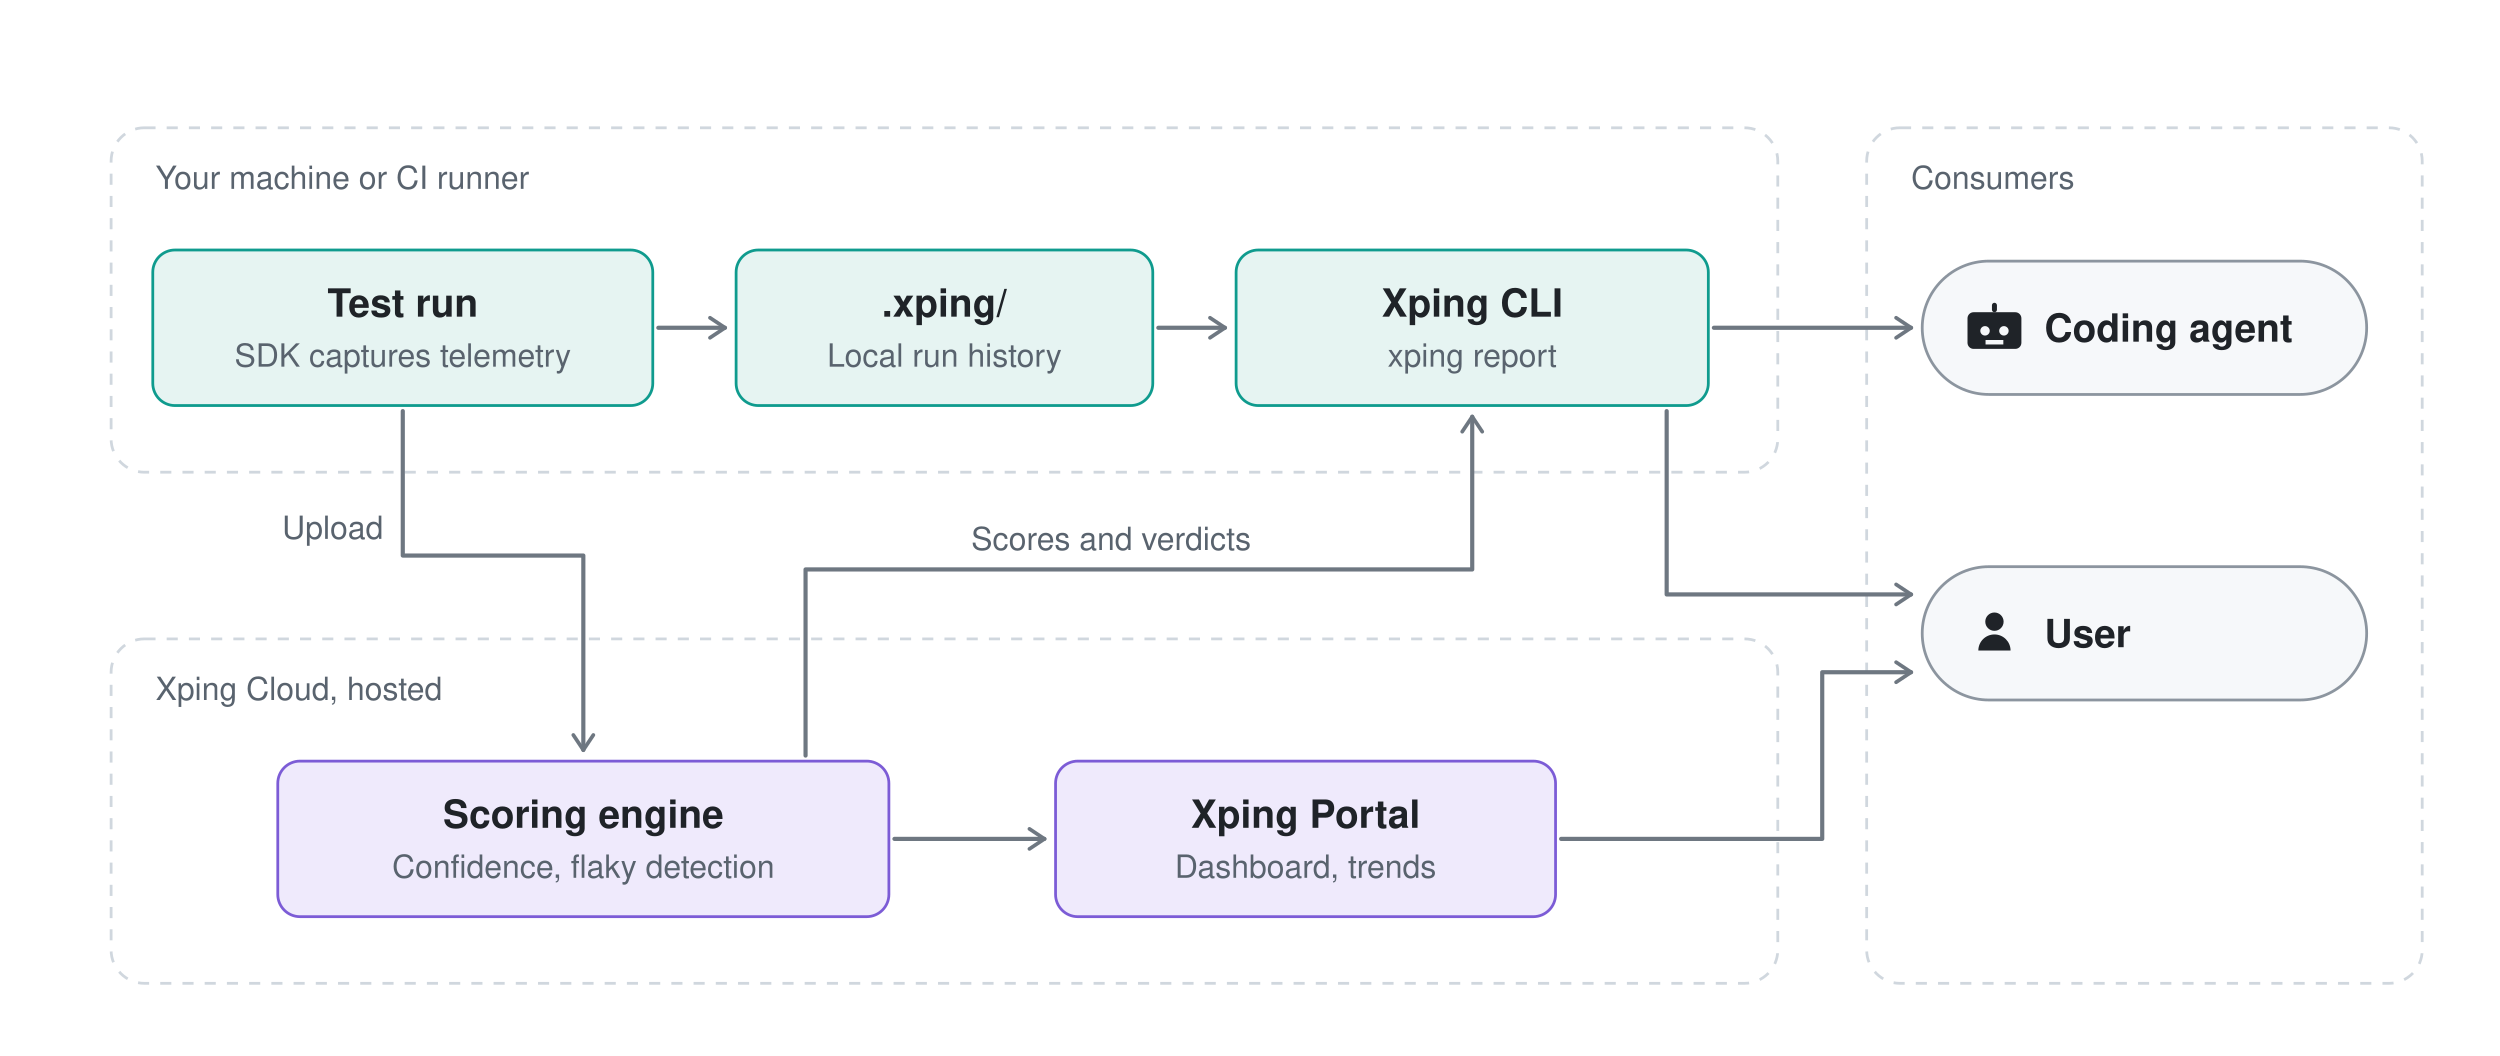
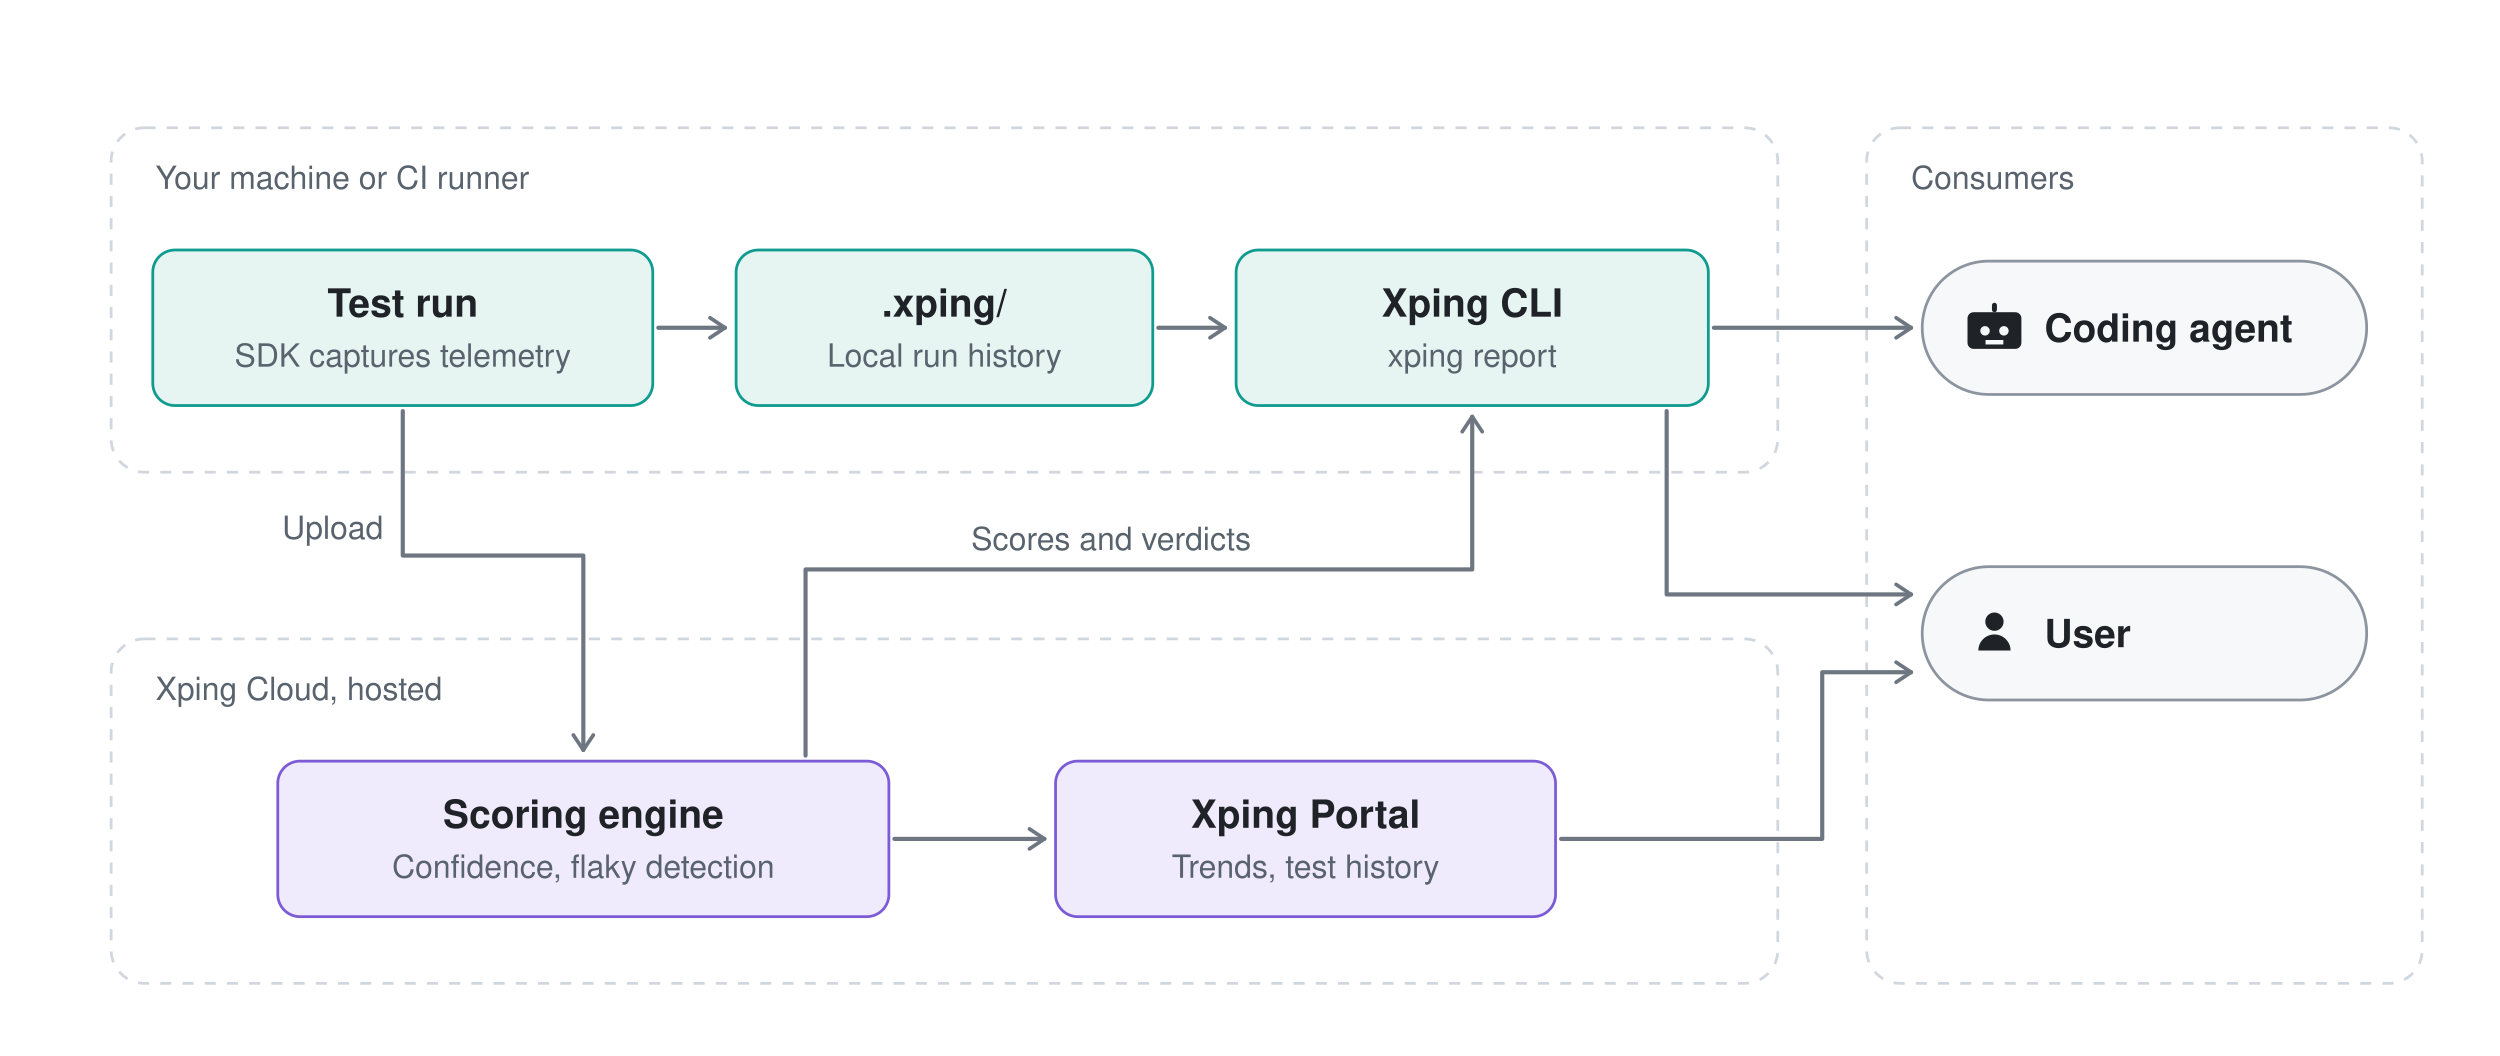
<svg xmlns="http://www.w3.org/2000/svg" width="900" height="380" viewBox="0 0 900 380" role="img" aria-labelledby="title desc">
  <style>
    .lane   { fill: none; stroke: #d0d7de; stroke-width: 1; stroke-dasharray: 4 4; }
    .lbl    { font-size: 11.5px; fill: #59636e; }
    .th     { font-size: 14px; font-weight: 600; fill: #1f2328; }
    .ts     { font-size: 11.5px; fill: #59636e; }
    .ico    { fill: #1f2328; }
    .arr    { fill: none; stroke: #6e7781; stroke-width: 1.5; stroke-linecap: round; stroke-linejoin: round; }
    .b-loc  { fill: #e6f4f2; stroke: #0f9b8e; stroke-width: 1; }
    .b-cld  { fill: #efeafc; stroke: #7c5cd6; stroke-width: 1; }
    .b-act  { fill: #f6f8fa; stroke: #8c959f; stroke-width: 1; }
    text    { font-family: -apple-system, BlinkMacSystemFont, "Segoe UI", Helvetica, Arial, sans-serif; }

    @media (prefers-color-scheme: dark) {
      .lane  { stroke: #3d444d; }
      .lbl   { fill: #9198a1; }
      .th    { fill: #e6edf3; }
      .ts    { fill: #9198a1; }
      .ico   { fill: #e6edf3; }
      .arr   { stroke: #8b949e; }
      .b-loc { fill: #0e332f; stroke: #2dd4bf; }
      .b-cld { fill: #241f45; stroke: #a78bfa; }
      .b-act { fill: #21262d; stroke: #6e7781; }
    }
  </style>
  <defs>
    <marker id="ah" viewBox="0 0 10 10" refX="8" refY="5" markerWidth="6" markerHeight="6" orient="auto-start-reverse">
      <path class="arr" d="M2 1L8 5L2 9" />
    </marker>
  </defs>
  <rect class="lane" x="40" y="46" width="600" height="124" rx="12" />
  <text class="lbl" x="56" y="68">Your machine or CI runner</text>
  <g>
    <rect class="b-loc" x="55" y="90" width="180" height="56" rx="8" />
    <text class="th" x="145" y="114" text-anchor="middle">Test run</text>
    <text class="ts" x="145" y="132" text-anchor="middle">SDK captures telemetry</text>
  </g>
  <g>
    <rect class="b-loc" x="265" y="90" width="150" height="56" rx="8" />
    <text class="th" x="340" y="114" text-anchor="middle">.xping/</text>
    <text class="ts" x="340" y="132" text-anchor="middle">Local run history</text>
  </g>
  <g>
    <rect class="b-loc" x="445" y="90" width="170" height="56" rx="8" />
    <text class="th" x="530" y="114" text-anchor="middle">Xping CLI</text>
    <text class="ts" x="530" y="132" text-anchor="middle">xping report</text>
  </g>
  <rect class="lane" x="40" y="230" width="600" height="124" rx="12" />
  <text class="lbl" x="56" y="252">Xping Cloud, hosted</text>
  <g>
    <rect class="b-cld" x="100" y="274" width="220" height="56" rx="8" />
    <text class="th" x="210" y="298" text-anchor="middle">Scoring engine</text>
    <text class="ts" x="210" y="316" text-anchor="middle">Confidence, flaky detection</text>
  </g>
  <g>
    <rect class="b-cld" x="380" y="274" width="180" height="56" rx="8" />
    <text class="th" x="470" y="298" text-anchor="middle">Xping Portal</text>
-     <text class="ts" x="470" y="316" text-anchor="middle">Dashboard, trends</text>
+     <text class="ts" x="470" y="316" text-anchor="middle">Trends, test history</text>
  </g>
  <rect class="lane" x="672" y="46" width="200" height="308" rx="12" />
  <text class="lbl" x="688" y="68">Consumers</text>
  <g>
    <rect class="b-act" x="692" y="94" width="160" height="48" rx="24" />
    <g transform="translate(718,118)">
      <rect class="ico" x="-0.9" y="-9" width="1.8" height="3.4" rx="0.9" />
      <path class="ico" fill-rule="evenodd" d="M-7.5 -5.6 h15 a2.2 2.2 0 0 1 2.2 2.2 v8.8 a2.2 2.2 0 0 1 -2.2 2.2 h-15 a2.2 2.2 0 0 1 -2.2 -2.2 v-8.8 a2.2 2.2 0 0 1 2.2 -2.2 z M-3.4 -0.6 a1.7 1.7 0 1 0 0.02 0 z M3.4 -0.6 a1.7 1.7 0 1 0 0.02 0 z M-3.2 4.4 h6.4 v1.6 h-6.4 z" />
    </g>
    <text class="th" x="736" y="123">Coding agent</text>
  </g>
  <g>
    <rect class="b-act" x="692" y="204" width="160" height="48" rx="24" />
    <g transform="translate(718,228)">
      <circle class="ico" cx="0" cy="-4.2" r="3.3" />
      <path class="ico" d="M-5.8 6.2 A5.8 5.8 0 0 1 5.8 6.2 Z" />
    </g>
    <text class="th" x="736" y="233">User</text>
  </g>
  <line class="arr" x1="237" y1="118" x2="261" y2="118" marker-end="url(#ah)" />
  <line class="arr" x1="417" y1="118" x2="441" y2="118" marker-end="url(#ah)" />
  <line class="arr" x1="322" y1="302" x2="376" y2="302" marker-end="url(#ah)" />
  <path class="arr" d="M145 148 V200 H210 V270" marker-end="url(#ah)" />
  <text class="ts" x="138" y="194" text-anchor="end">Upload</text>
  <path class="arr" d="M290 272 V205 H530 V150" marker-end="url(#ah)" />
  <text class="ts" x="400" y="198" text-anchor="middle">Scores and verdicts</text>
  <line class="arr" x1="617" y1="118" x2="688" y2="118" marker-end="url(#ah)" />
  <path class="arr" d="M600 148 V214 H688" marker-end="url(#ah)" />
  <path class="arr" d="M562 302 H656 V242 H688" marker-end="url(#ah)" />
</svg>
